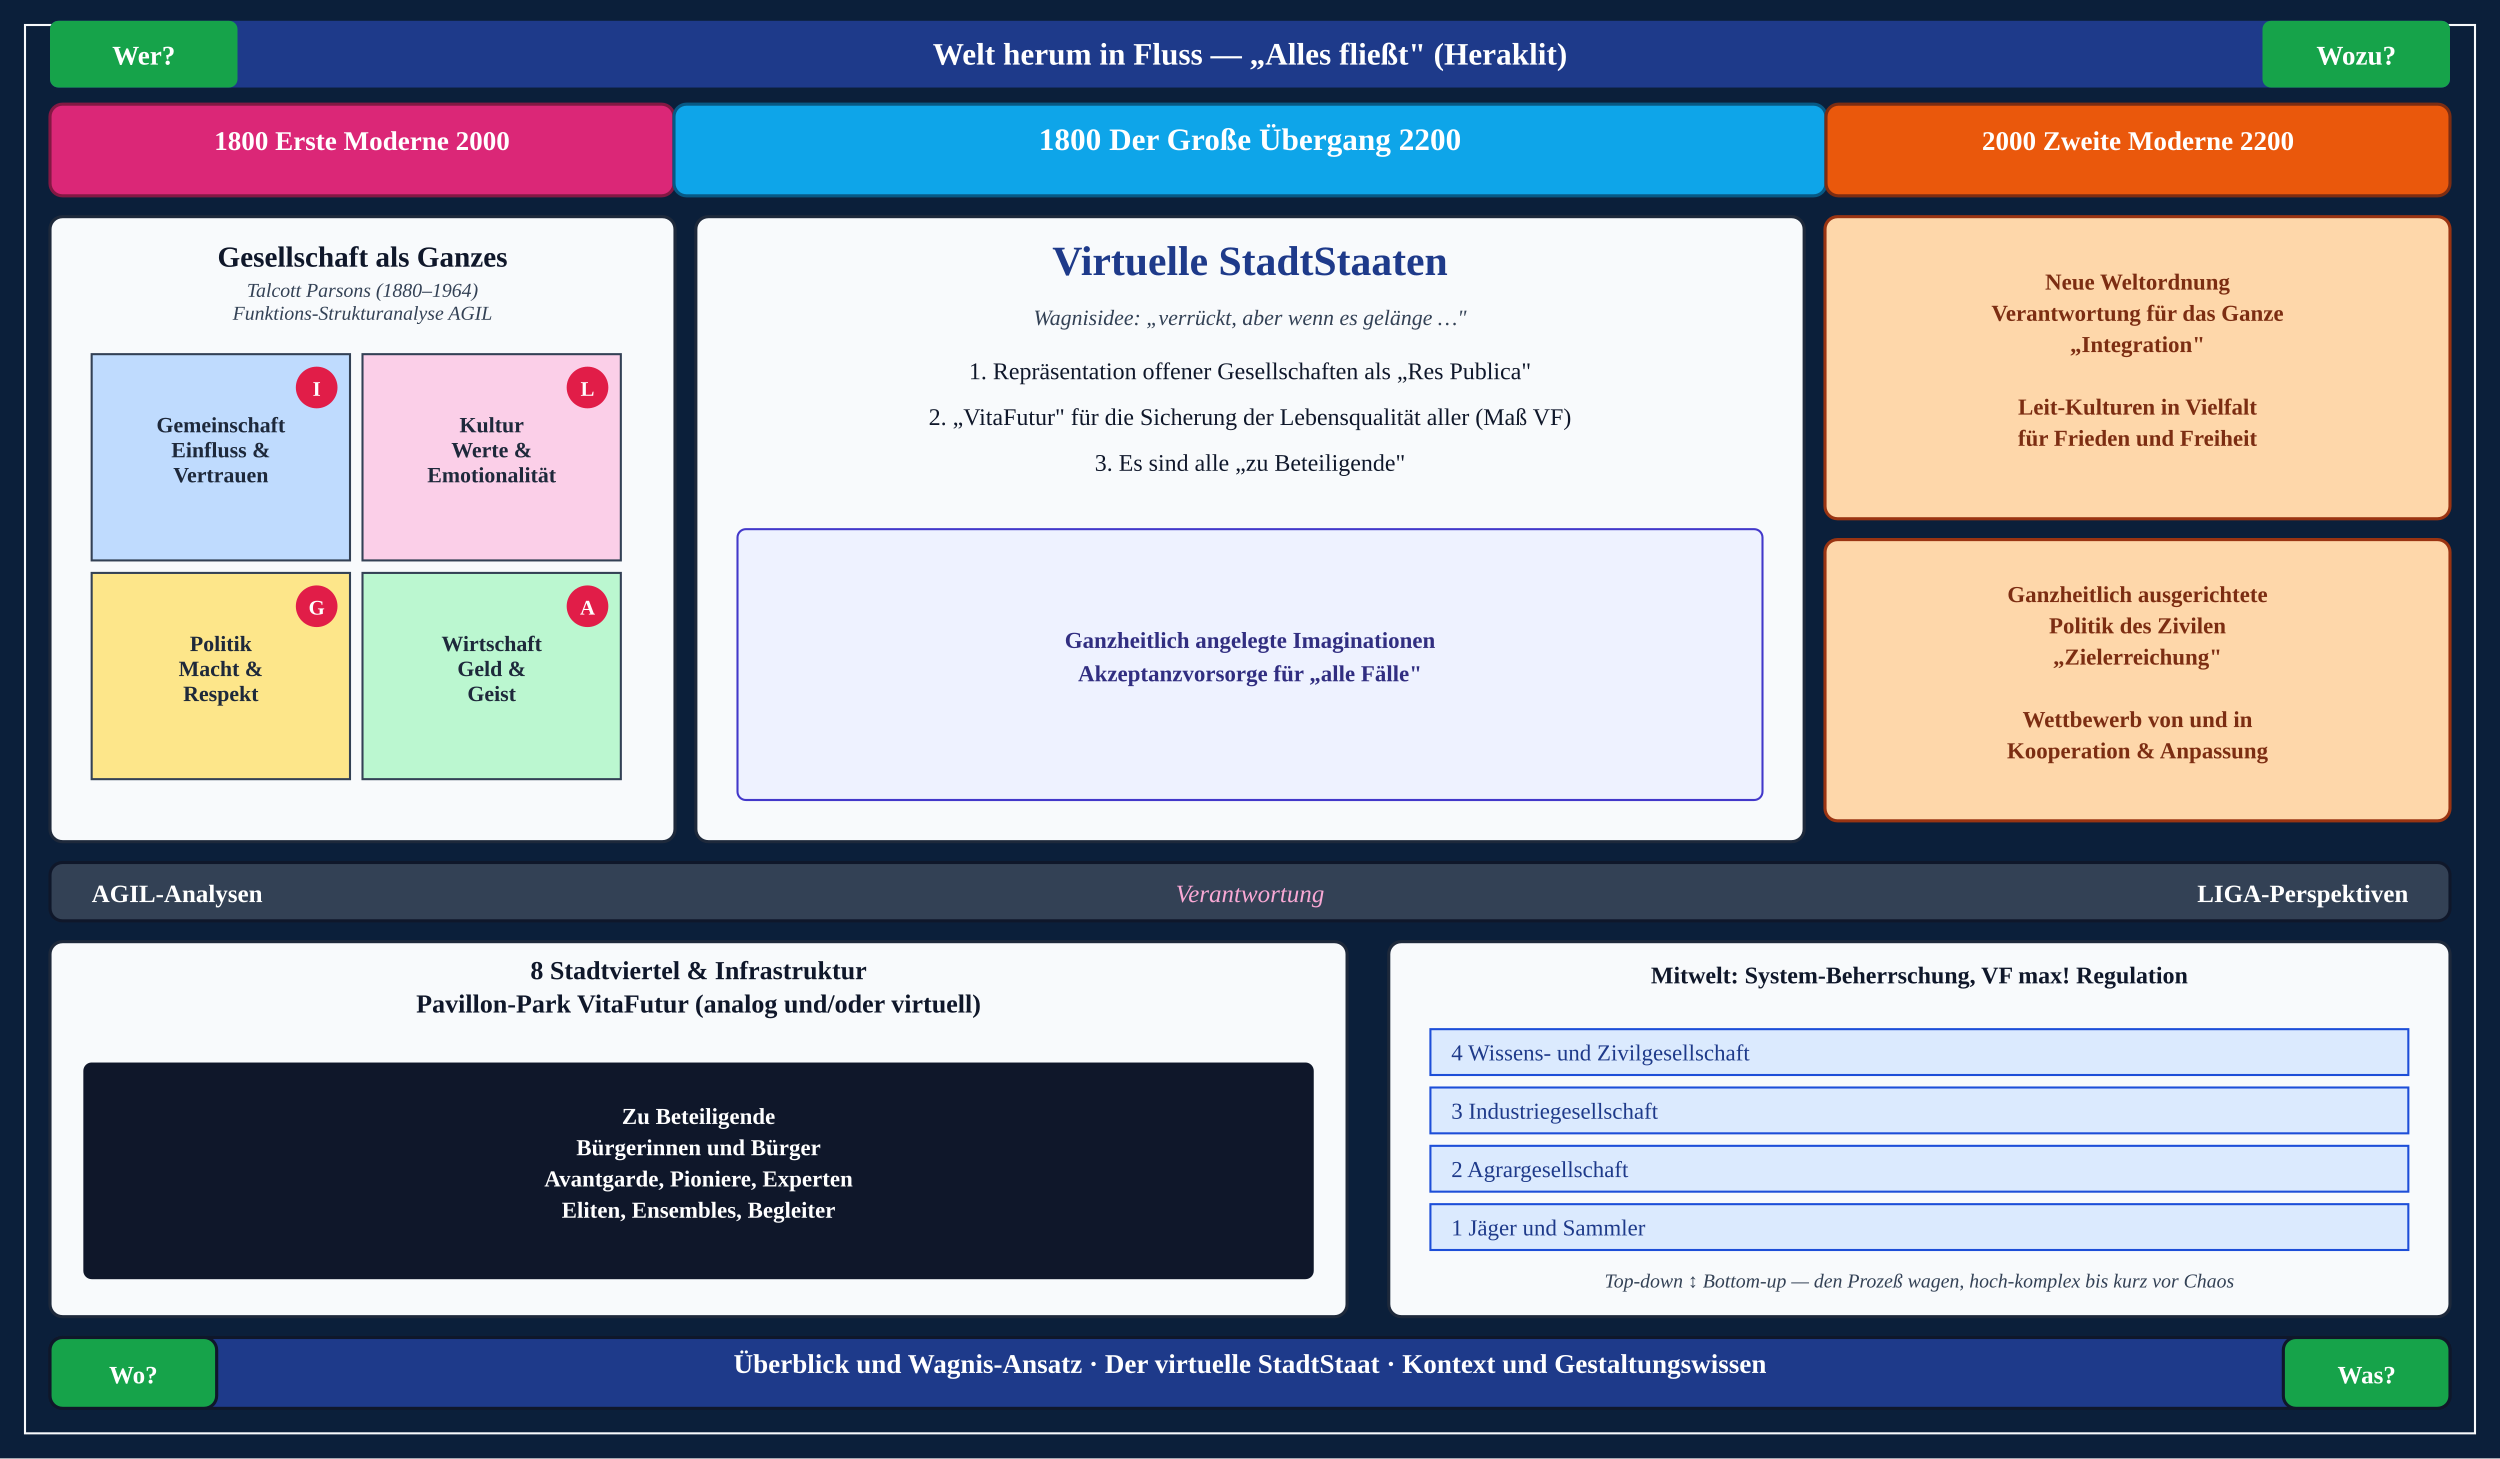
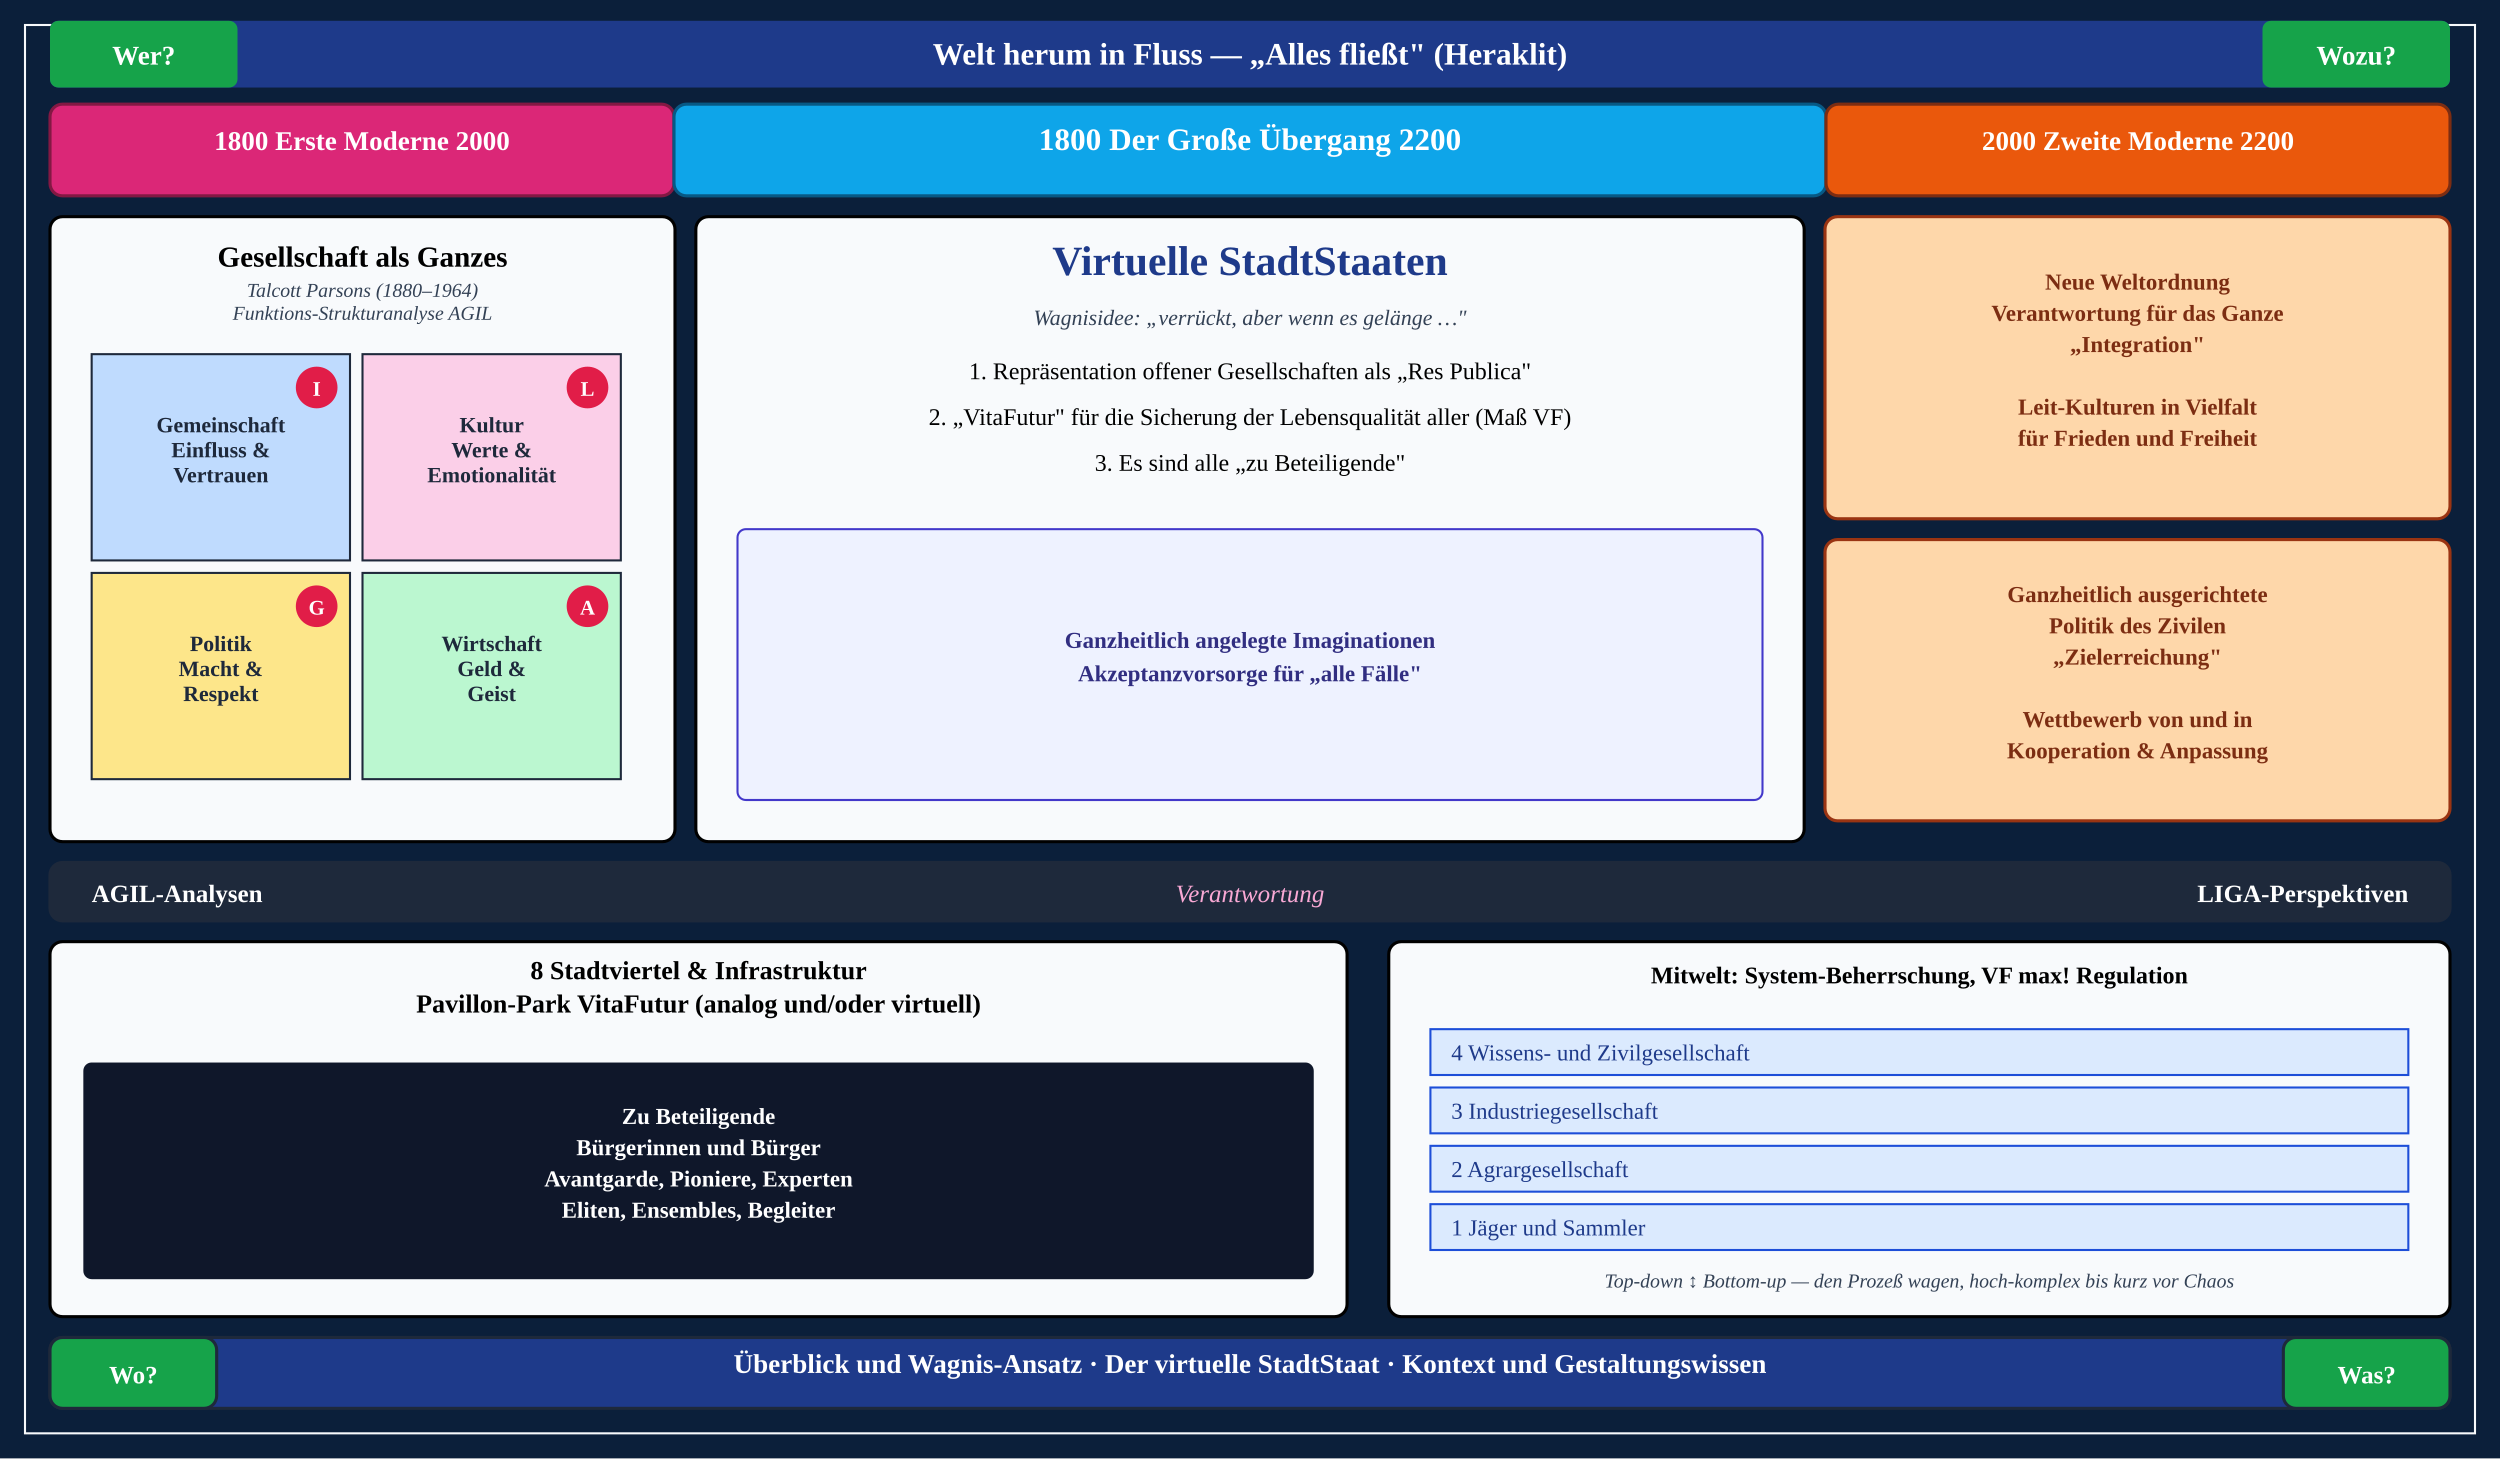
<svg xmlns="http://www.w3.org/2000/svg" width="1200" height="700" viewBox="0 0 1200 700" role="img" aria-labelledby="virtuelle-stadtstaaten-title virtuelle-stadtstaaten-desc">
  <rect x="0" y="0" width="1200" height="700" fill="#0b1f3a" />
-   <rect x="12" y="12" width="1176" height="676" fill="none" stroke="#f8fafc" stroke-width="1" />
+   <rect x="12" y="12" width="1176" height="676" fill="none" stroke="var(--svg-fixed-light, #f8fafc)" stroke-width="1" />
  <rect x="24" y="10" width="1152" height="32" fill="#1e3a8a" rx="4" />
-   <text x="600" y="31" text-anchor="middle" font-size="15" font-weight="700" fill="#ffffff">Welt herum in Fluss — „Alles fließt" (Heraklit)</text>
+   <text x="600" y="31" text-anchor="middle" font-size="15" font-weight="700" fill="var(--svg-fixed-light, #ffffff)">Welt herum in Fluss — „Alles fließt" (Heraklit)</text>
  <rect x="24" y="10" width="90" height="32" fill="#16a34a" rx="4" />
-   <text x="69" y="31" text-anchor="middle" font-size="13" font-weight="700" fill="#ffffff">Wer?</text>
+   <text x="69" y="31" text-anchor="middle" font-size="13" font-weight="700" fill="var(--svg-fixed-light, #ffffff)">Wer?</text>
  <rect x="1086" y="10" width="90" height="32" fill="#16a34a" rx="4" />
-   <text x="1131" y="31" text-anchor="middle" font-size="13" font-weight="700" fill="#ffffff">Wozu?</text>
+   <text x="1131" y="31" text-anchor="middle" font-size="13" font-weight="700" fill="var(--svg-fixed-light, #ffffff)">Wozu?</text>
  <rect x="24" y="50" width="299.52" height="44" fill="#db2777" stroke="#831843" stroke-width="1.5" rx="6" />
-   <text x="173.76" y="72" text-anchor="middle" font-size="13" font-weight="700" fill="#ffffff">1800  Erste Moderne  2000</text>
+   <text x="173.76" y="72" text-anchor="middle" font-size="13" font-weight="700" fill="var(--svg-fixed-light, #ffffff)">1800  Erste Moderne  2000</text>
  <rect x="323.52" y="50" width="552.96" height="44" fill="#0ea5e9" stroke="#075985" stroke-width="1.5" rx="6" />
-   <text x="600" y="72" text-anchor="middle" font-size="15" font-weight="700" fill="#ffffff">1800   Der Große Übergang   2200</text>
+   <text x="600" y="72" text-anchor="middle" font-size="15" font-weight="700" fill="var(--svg-fixed-light, #ffffff)">1800   Der Große Übergang   2200</text>
  <rect x="876.48" y="50" width="299.52" height="44" fill="#ea580c" stroke="#7c2d12" stroke-width="1.5" rx="6" />
-   <text x="1026.24" y="72" text-anchor="middle" font-size="13" font-weight="700" fill="#ffffff">2000  Zweite Moderne  2200</text>
-   <rect x="24" y="104" width="300" height="300" fill="#f8fafc" stroke="#1e293b" stroke-width="1.5" rx="6" />
-   <text x="174" y="128" text-anchor="middle" font-size="14" font-weight="700" fill="#0f172a">Gesellschaft als Ganzes</text>
-   <text x="174" y="142.5" text-anchor="middle" font-size="9.5" font-weight="normal" fill="#334155" font-style="italic">Talcott Parsons (1880–1964)</text>
-   <text x="174" y="153.5" text-anchor="middle" font-size="9.5" font-weight="normal" fill="#334155" font-style="italic">Funktions-Strukturanalyse AGIL</text>
-   <rect x="44" y="170" width="124" height="99" fill="#bfdbfe" stroke="#334155" />
-   <text x="106" y="207.5" text-anchor="middle" font-size="10.5" font-weight="600" fill="#1e293b">Gemeinschaft</text>
-   <text x="106" y="219.5" text-anchor="middle" font-size="10.5" font-weight="600" fill="#1e293b">Einfluss &amp;</text>
-   <text x="106" y="231.5" text-anchor="middle" font-size="10.5" font-weight="600" fill="#1e293b">Vertrauen</text>
+   <text x="1026.24" y="72" text-anchor="middle" font-size="13" font-weight="700" fill="var(--svg-fixed-light, #ffffff)">2000  Zweite Moderne  2200</text>
+   <rect x="24" y="104" width="300" height="300" fill="var(--color-fd-background, #f8fafc)" stroke="currentColor" stroke-width="1.5" rx="6" />
+   <text x="174" y="128" text-anchor="middle" font-size="14" font-weight="700" fill="currentColor">Gesellschaft als Ganzes</text>
+   <text x="174" y="142.5" text-anchor="middle" font-size="9.5" font-weight="normal" fill="var(--color-fd-muted-foreground, #334155)" font-style="italic">Talcott Parsons (1880–1964)</text>
+   <text x="174" y="153.5" text-anchor="middle" font-size="9.5" font-weight="normal" fill="var(--color-fd-muted-foreground, #334155)" font-style="italic">Funktions-Strukturanalyse AGIL</text>
+   <rect x="44" y="170" width="124" height="99" fill="#bfdbfe" stroke="var(--svg-fixed-dark, #1e293b)" />
+   <text x="106" y="207.5" text-anchor="middle" font-size="10.5" font-weight="600" fill="var(--svg-fixed-dark, #1e293b)">Gemeinschaft</text>
+   <text x="106" y="219.5" text-anchor="middle" font-size="10.5" font-weight="600" fill="var(--svg-fixed-dark, #1e293b)">Einfluss &amp;</text>
+   <text x="106" y="231.5" text-anchor="middle" font-size="10.5" font-weight="600" fill="var(--svg-fixed-dark, #1e293b)">Vertrauen</text>
  <circle cx="152" cy="186" r="10" fill="#e11d48" />
-   <text x="152" y="190" text-anchor="middle" font-size="10" font-weight="700" fill="#ffffff">I</text>
-   <rect x="174" y="170" width="124" height="99" fill="#fbcfe8" stroke="#334155" />
-   <text x="236" y="207.5" text-anchor="middle" font-size="10.5" font-weight="600" fill="#1e293b">Kultur</text>
-   <text x="236" y="219.5" text-anchor="middle" font-size="10.5" font-weight="600" fill="#1e293b">Werte &amp;</text>
-   <text x="236" y="231.5" text-anchor="middle" font-size="10.5" font-weight="600" fill="#1e293b">Emotionalität</text>
+   <text x="152" y="190" text-anchor="middle" font-size="10" font-weight="700" fill="var(--svg-fixed-light, #ffffff)">I</text>
+   <rect x="174" y="170" width="124" height="99" fill="#fbcfe8" stroke="var(--svg-fixed-dark, #1e293b)" />
+   <text x="236" y="207.5" text-anchor="middle" font-size="10.5" font-weight="600" fill="var(--svg-fixed-dark, #1e293b)">Kultur</text>
+   <text x="236" y="219.5" text-anchor="middle" font-size="10.5" font-weight="600" fill="var(--svg-fixed-dark, #1e293b)">Werte &amp;</text>
+   <text x="236" y="231.5" text-anchor="middle" font-size="10.5" font-weight="600" fill="var(--svg-fixed-dark, #1e293b)">Emotionalität</text>
  <circle cx="282" cy="186" r="10" fill="#e11d48" />
-   <text x="282" y="190" text-anchor="middle" font-size="10" font-weight="700" fill="#ffffff">L</text>
-   <rect x="44" y="275" width="124" height="99" fill="#fde68a" stroke="#334155" />
-   <text x="106" y="312.5" text-anchor="middle" font-size="10.5" font-weight="600" fill="#1e293b">Politik</text>
-   <text x="106" y="324.5" text-anchor="middle" font-size="10.5" font-weight="600" fill="#1e293b">Macht &amp;</text>
-   <text x="106" y="336.5" text-anchor="middle" font-size="10.5" font-weight="600" fill="#1e293b">Respekt</text>
+   <text x="282" y="190" text-anchor="middle" font-size="10" font-weight="700" fill="var(--svg-fixed-light, #ffffff)">L</text>
+   <rect x="44" y="275" width="124" height="99" fill="#fde68a" stroke="var(--svg-fixed-dark, #1e293b)" />
+   <text x="106" y="312.5" text-anchor="middle" font-size="10.5" font-weight="600" fill="var(--svg-fixed-dark, #1e293b)">Politik</text>
+   <text x="106" y="324.5" text-anchor="middle" font-size="10.5" font-weight="600" fill="var(--svg-fixed-dark, #1e293b)">Macht &amp;</text>
+   <text x="106" y="336.5" text-anchor="middle" font-size="10.5" font-weight="600" fill="var(--svg-fixed-dark, #1e293b)">Respekt</text>
  <circle cx="152" cy="291" r="10" fill="#e11d48" />
-   <text x="152" y="295" text-anchor="middle" font-size="10" font-weight="700" fill="#ffffff">G</text>
-   <rect x="174" y="275" width="124" height="99" fill="#bbf7d0" stroke="#334155" />
-   <text x="236" y="312.5" text-anchor="middle" font-size="10.5" font-weight="600" fill="#1e293b">Wirtschaft</text>
-   <text x="236" y="324.5" text-anchor="middle" font-size="10.5" font-weight="600" fill="#1e293b">Geld &amp;</text>
-   <text x="236" y="336.5" text-anchor="middle" font-size="10.5" font-weight="600" fill="#1e293b">Geist</text>
+   <text x="152" y="295" text-anchor="middle" font-size="10" font-weight="700" fill="var(--svg-fixed-light, #ffffff)">G</text>
+   <rect x="174" y="275" width="124" height="99" fill="#bbf7d0" stroke="var(--svg-fixed-dark, #1e293b)" />
+   <text x="236" y="312.5" text-anchor="middle" font-size="10.5" font-weight="600" fill="var(--svg-fixed-dark, #1e293b)">Wirtschaft</text>
+   <text x="236" y="324.5" text-anchor="middle" font-size="10.5" font-weight="600" fill="var(--svg-fixed-dark, #1e293b)">Geld &amp;</text>
+   <text x="236" y="336.5" text-anchor="middle" font-size="10.5" font-weight="600" fill="var(--svg-fixed-dark, #1e293b)">Geist</text>
  <circle cx="282" cy="291" r="10" fill="#e11d48" />
-   <text x="282" y="295" text-anchor="middle" font-size="10" font-weight="700" fill="#ffffff">A</text>
-   <rect x="334" y="104" width="532" height="300" fill="#f8fafc" stroke="#1e293b" stroke-width="1.5" rx="6" />
-   <text x="600" y="132" text-anchor="middle" font-size="20" font-weight="700" fill="#1e3a8a">Virtuelle StadtStaaten</text>
-   <text x="600" y="156" text-anchor="middle" font-size="10.5" font-weight="normal" fill="#334155" font-style="italic">Wagnisidee: „verrückt, aber wenn es gelänge …"</text>
-   <text x="600" y="182" text-anchor="middle" font-size="11.5" font-weight="normal" fill="#0f172a">1. Repräsentation offener Gesellschaften als „Res Publica"</text>
-   <text x="600" y="204" text-anchor="middle" font-size="11.5" font-weight="normal" fill="#0f172a">2. „VitaFutur" für die Sicherung der Lebensqualität aller (Maß VF)</text>
-   <text x="600" y="226" text-anchor="middle" font-size="11.5" font-weight="normal" fill="#0f172a">3. Es sind alle „zu Beteiligende"</text>
+   <text x="282" y="295" text-anchor="middle" font-size="10" font-weight="700" fill="var(--svg-fixed-light, #ffffff)">A</text>
+   <rect x="334" y="104" width="532" height="300" fill="var(--color-fd-background, #f8fafc)" stroke="currentColor" stroke-width="1.5" rx="6" />
+   <text x="600" y="132" text-anchor="middle" font-size="20" font-weight="700" fill="var(--color-fd-primary, #1e3a8a)">Virtuelle StadtStaaten</text>
+   <text x="600" y="156" text-anchor="middle" font-size="10.5" font-weight="normal" fill="var(--color-fd-muted-foreground, #334155)" font-style="italic">Wagnisidee: „verrückt, aber wenn es gelänge …"</text>
+   <text x="600" y="182" text-anchor="middle" font-size="11.5" font-weight="normal" fill="currentColor">1. Repräsentation offener Gesellschaften als „Res Publica"</text>
+   <text x="600" y="204" text-anchor="middle" font-size="11.5" font-weight="normal" fill="currentColor">2. „VitaFutur" für die Sicherung der Lebensqualität aller (Maß VF)</text>
+   <text x="600" y="226" text-anchor="middle" font-size="11.5" font-weight="normal" fill="currentColor">3. Es sind alle „zu Beteiligende"</text>
  <rect x="354" y="254" width="492" height="130" fill="#eef2ff" stroke="#4338ca" rx="4" />
  <text x="600" y="311" text-anchor="middle" font-size="11" font-weight="600" fill="#312e81">Ganzheitlich angelegte Imaginationen</text>
  <text x="600" y="327" text-anchor="middle" font-size="11" font-weight="600" fill="#312e81">Akzeptanzvorsorge für „alle Fälle"</text>
  <rect x="876" y="104" width="300" height="145" fill="#fed7aa" stroke="#9a3412" stroke-width="1.5" rx="6" />
  <text x="1026" y="139" text-anchor="middle" font-size="11" font-weight="600" fill="#7c2d12">Neue Weltordnung</text>
  <text x="1026" y="154" text-anchor="middle" font-size="11" font-weight="600" fill="#7c2d12">Verantwortung für das Ganze</text>
  <text x="1026" y="169" text-anchor="middle" font-size="11" font-weight="600" fill="#7c2d12">„Integration"</text>
  <text x="1026" y="184" text-anchor="middle" font-size="11" font-weight="600" fill="#7c2d12" />
  <text x="1026" y="199" text-anchor="middle" font-size="11" font-weight="600" fill="#7c2d12">Leit-Kulturen in Vielfalt</text>
  <text x="1026" y="214" text-anchor="middle" font-size="11" font-weight="600" fill="#7c2d12">für Frieden und Freiheit</text>
  <rect x="876" y="259" width="300" height="135" fill="#fed7aa" stroke="#9a3412" stroke-width="1.5" rx="6" />
  <text x="1026" y="289" text-anchor="middle" font-size="11" font-weight="600" fill="#7c2d12">Ganzheitlich ausgerichtete</text>
  <text x="1026" y="304" text-anchor="middle" font-size="11" font-weight="600" fill="#7c2d12">Politik des Zivilen</text>
  <text x="1026" y="319" text-anchor="middle" font-size="11" font-weight="600" fill="#7c2d12">„Zielerreichung"</text>
  <text x="1026" y="334" text-anchor="middle" font-size="11" font-weight="600" fill="#7c2d12" />
  <text x="1026" y="349" text-anchor="middle" font-size="11" font-weight="600" fill="#7c2d12">Wettbewerb von und in</text>
  <text x="1026" y="364" text-anchor="middle" font-size="11" font-weight="600" fill="#7c2d12">Kooperation &amp; Anpassung</text>
-   <rect x="24" y="414" width="1152" height="28" fill="#334155" stroke="#0f172a" stroke-width="1.5" rx="6" />
-   <text x="44" y="433" font-size="12" font-weight="700" fill="#ffffff">AGIL-Analysen</text>
+   <rect x="24" y="414" width="1152" height="28" fill="var(--svg-fixed-dark, #1e293b)" stroke="var(--svg-fixed-dark, #1e293b)" stroke-width="1.5" rx="6" />
+   <text x="44" y="433" font-size="12" font-weight="700" fill="var(--svg-fixed-light, #ffffff)">AGIL-Analysen</text>
  <text x="600" y="433" text-anchor="middle" font-size="12" font-style="italic" fill="#f9a8d4">Verantwortung</text>
-   <text x="1156" y="433" text-anchor="end" font-size="12" font-weight="700" fill="#ffffff">LIGA-Perspektiven</text>
-   <rect x="24" y="452" width="622.6" height="180" fill="#f8fafc" stroke="#1e293b" stroke-width="1.5" rx="6" />
-   <text x="335.3" y="470" text-anchor="middle" font-size="12.5" font-weight="700" fill="#0f172a">8 Stadtviertel &amp; Infrastruktur</text>
-   <text x="335.3" y="486" text-anchor="middle" font-size="12.5" font-weight="700" fill="#0f172a">Pavillon-Park VitaFutur (analog und/oder virtuell)</text>
-   <rect x="40" y="510" width="590.6" height="104" fill="#0f172a" rx="4" />
-   <text x="335.3" y="539.5" text-anchor="middle" font-size="11" font-weight="600" fill="#ffffff">Zu Beteiligende</text>
-   <text x="335.3" y="554.5" text-anchor="middle" font-size="11" font-weight="600" fill="#ffffff">Bürgerinnen und Bürger</text>
-   <text x="335.3" y="569.5" text-anchor="middle" font-size="11" font-weight="600" fill="#ffffff">Avantgarde, Pioniere, Experten</text>
-   <text x="335.3" y="584.5" text-anchor="middle" font-size="11" font-weight="600" fill="#ffffff">Eliten, Ensembles, Begleiter</text>
-   <rect x="666.6" y="452" width="509.4" height="180" fill="#f8fafc" stroke="#1e293b" stroke-width="1.5" rx="6" />
-   <text x="921.3" y="472" text-anchor="middle" font-size="11.5" font-weight="700" fill="#0f172a">Mitwelt: System-Beherrschung, VF max! Regulation</text>
+   <text x="1156" y="433" text-anchor="end" font-size="12" font-weight="700" fill="var(--svg-fixed-light, #ffffff)">LIGA-Perspektiven</text>
+   <rect x="24" y="452" width="622.6" height="180" fill="var(--color-fd-background, #f8fafc)" stroke="currentColor" stroke-width="1.5" rx="6" />
+   <text x="335.3" y="470" text-anchor="middle" font-size="12.5" font-weight="700" fill="currentColor">8 Stadtviertel &amp; Infrastruktur</text>
+   <text x="335.3" y="486" text-anchor="middle" font-size="12.5" font-weight="700" fill="currentColor">Pavillon-Park VitaFutur (analog und/oder virtuell)</text>
+   <rect x="40" y="510" width="590.6" height="104" fill="var(--color-fd-foreground, #0f172a)" rx="4" />
+   <text x="335.3" y="539.5" text-anchor="middle" font-size="11" font-weight="600" fill="var(--color-fd-background, #ffffff)">Zu Beteiligende</text>
+   <text x="335.3" y="554.5" text-anchor="middle" font-size="11" font-weight="600" fill="var(--color-fd-background, #ffffff)">Bürgerinnen und Bürger</text>
+   <text x="335.3" y="569.5" text-anchor="middle" font-size="11" font-weight="600" fill="var(--color-fd-background, #ffffff)">Avantgarde, Pioniere, Experten</text>
+   <text x="335.3" y="584.5" text-anchor="middle" font-size="11" font-weight="600" fill="var(--color-fd-background, #ffffff)">Eliten, Ensembles, Begleiter</text>
+   <rect x="666.6" y="452" width="509.4" height="180" fill="var(--color-fd-background, #f8fafc)" stroke="currentColor" stroke-width="1.5" rx="6" />
+   <text x="921.3" y="472" text-anchor="middle" font-size="11.5" font-weight="700" fill="currentColor">Mitwelt: System-Beherrschung, VF max! Regulation</text>
  <rect x="686.6" y="494" width="469.4" height="22" fill="#dbeafe" stroke="#1d4ed8" />
  <text x="696.6" y="509" font-size="11" fill="#1e3a8a">4  Wissens- und Zivilgesellschaft</text>
  <rect x="686.6" y="522" width="469.4" height="22" fill="#dbeafe" stroke="#1d4ed8" />
  <text x="696.6" y="537" font-size="11" fill="#1e3a8a">3  Industriegesellschaft</text>
  <rect x="686.6" y="550" width="469.4" height="22" fill="#dbeafe" stroke="#1d4ed8" />
  <text x="696.6" y="565" font-size="11" fill="#1e3a8a">2  Agrargesellschaft</text>
  <rect x="686.6" y="578" width="469.4" height="22" fill="#dbeafe" stroke="#1d4ed8" />
  <text x="696.6" y="593" font-size="11" fill="#1e3a8a">1  Jäger und Sammler</text>
-   <text x="921.3" y="618" text-anchor="middle" font-size="9.5" font-weight="normal" fill="#334155" font-style="italic">Top-down ↕ Bottom-up — den Prozeß wagen, hoch-komplex bis kurz vor Chaos</text>
-   <rect x="24" y="642" width="1152" height="34" fill="#1e3a8a" stroke="#0f172a" stroke-width="1.5" rx="6" />
-   <text x="600" y="659" text-anchor="middle" font-size="13" font-weight="700" fill="#ffffff">Überblick und Wagnis-Ansatz  ·  Der virtuelle StadtStaat  ·  Kontext und Gestaltungswissen</text>
-   <rect x="24" y="642" width="80" height="34" fill="#16a34a" stroke="#0f172a" stroke-width="1.5" rx="6" />
-   <text x="64" y="664" text-anchor="middle" font-size="12" font-weight="700" fill="#ffffff">Wo?</text>
-   <rect x="1096" y="642" width="80" height="34" fill="#16a34a" stroke="#0f172a" stroke-width="1.5" rx="6" />
-   <text x="1136" y="664" text-anchor="middle" font-size="12" font-weight="700" fill="#ffffff">Was?</text>
+   <text x="921.3" y="618" text-anchor="middle" font-size="9.5" font-weight="normal" fill="var(--color-fd-muted-foreground, #334155)" font-style="italic">Top-down ↕ Bottom-up — den Prozeß wagen, hoch-komplex bis kurz vor Chaos</text>
+   <rect x="24" y="642" width="1152" height="34" fill="#1e3a8a" stroke="var(--svg-fixed-dark, #1e293b)" stroke-width="1.5" rx="6" />
+   <text x="600" y="659" text-anchor="middle" font-size="13" font-weight="700" fill="var(--svg-fixed-light, #ffffff)">Überblick und Wagnis-Ansatz  ·  Der virtuelle StadtStaat  ·  Kontext und Gestaltungswissen</text>
+   <rect x="24" y="642" width="80" height="34" fill="#16a34a" stroke="var(--svg-fixed-dark, #1e293b)" stroke-width="1.5" rx="6" />
+   <text x="64" y="664" text-anchor="middle" font-size="12" font-weight="700" fill="var(--svg-fixed-light, #ffffff)">Wo?</text>
+   <rect x="1096" y="642" width="80" height="34" fill="#16a34a" stroke="var(--svg-fixed-dark, #1e293b)" stroke-width="1.5" rx="6" />
+   <text x="1136" y="664" text-anchor="middle" font-size="12" font-weight="700" fill="var(--svg-fixed-light, #ffffff)">Was?</text>
</svg>
